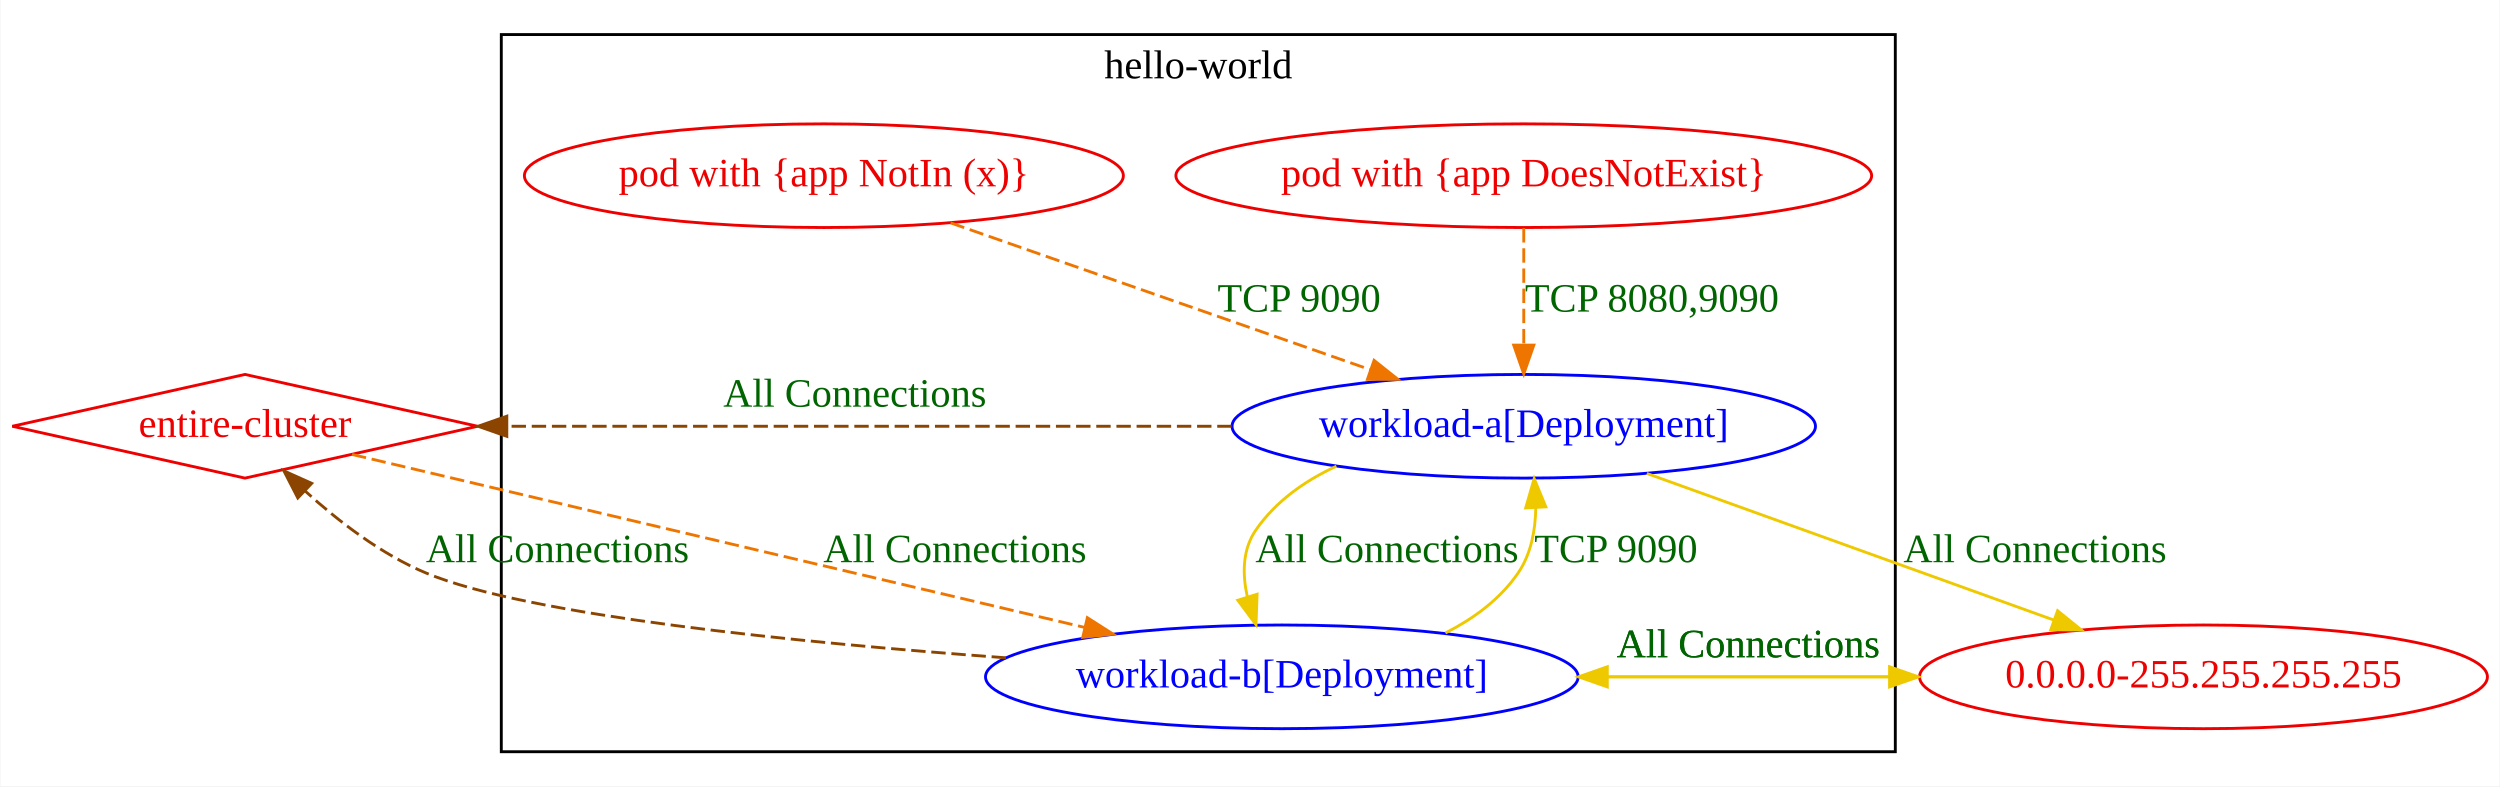
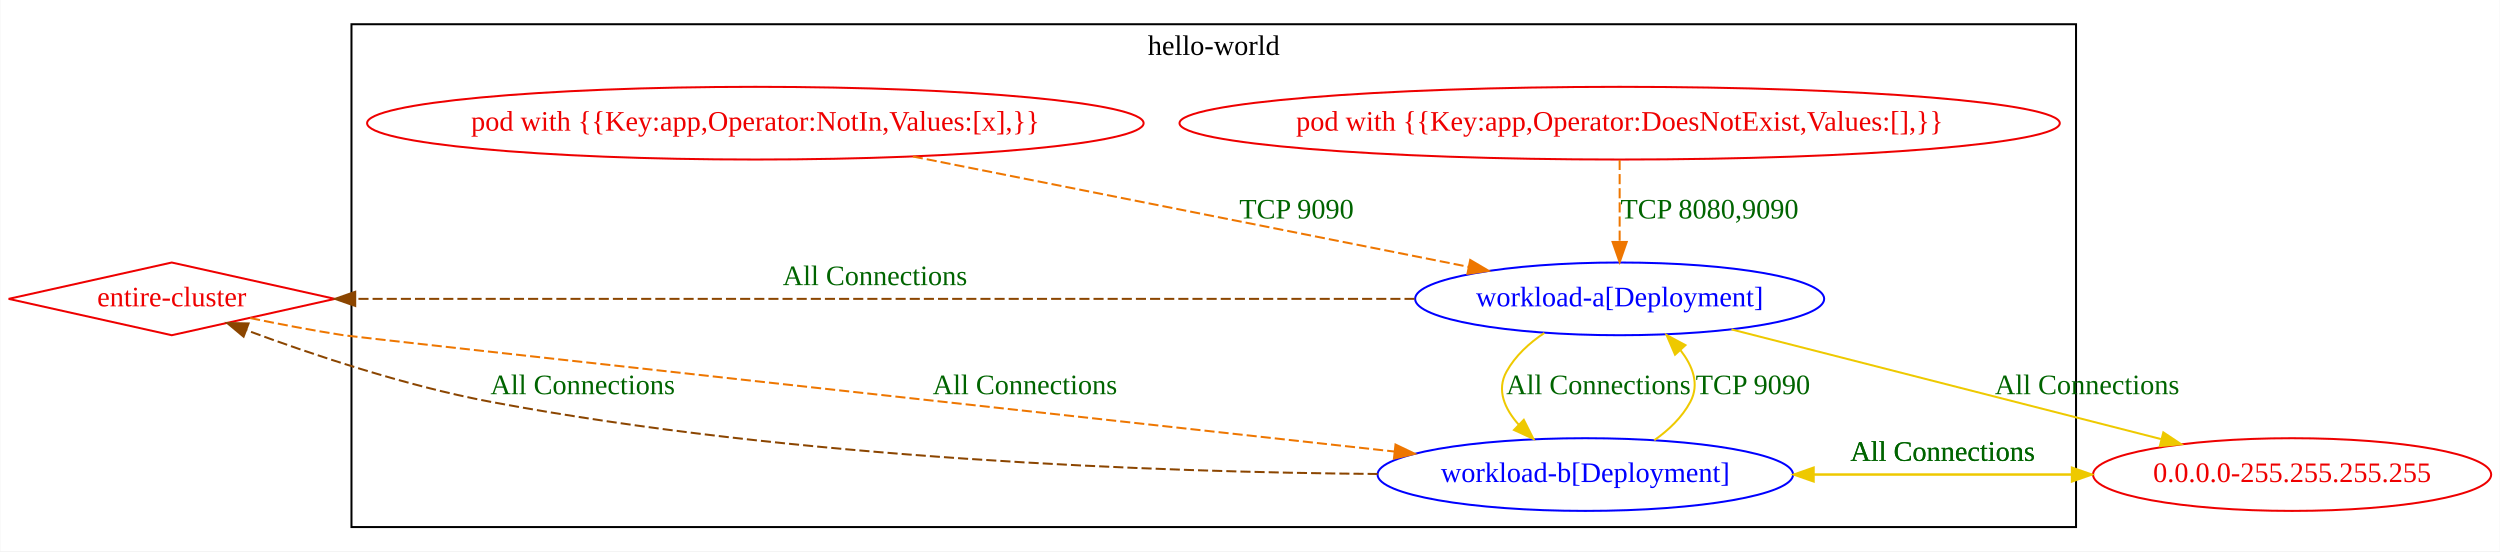
- <svg xmlns="http://www.w3.org/2000/svg" width="868pt" height="273pt" viewBox="0.00 0.00 867.68 273.00">
+ <svg xmlns="http://www.w3.org/2000/svg" width="1238pt" height="273pt" viewBox="0.00 0.00 1237.68 273.00">
  <g id="graph0" class="graph" transform="scale(1 1) rotate(0) translate(4 269)">
-     <polygon fill="white" stroke="transparent" points="-4,4 -4,-269 863.68,-269 863.68,4 -4,4" />
+     <polygon fill="white" stroke="transparent" points="-4,4 -4,-269 1233.68,-269 1233.68,4 -4,4" />
    <g id="clust1" class="cluster">
-       <polygon fill="none" stroke="black" points="169.89,-8 169.89,-257 653.89,-257 653.89,-8 169.89,-8" />
-       <text text-anchor="middle" x="411.89" y="-241.8" font-family="Times New Roman,serif" font-size="14.00">hello-world</text>
+       <polygon fill="none" stroke="black" points="169.89,-8 169.89,-257 1023.89,-257 1023.89,-8 169.89,-8" />
+       <text text-anchor="middle" x="596.89" y="-241.8" font-family="Times New Roman,serif" font-size="14.00">hello-world</text>
    </g>
    <g id="node1" class="node">
-       <ellipse fill="none" stroke="blue" cx="524.89" cy="-121" rx="101.28" ry="18" />
-       <text text-anchor="middle" x="524.89" y="-117.3" font-family="Times New Roman,serif" font-size="14.00" fill="blue">workload-a[Deployment]</text>
+       <ellipse fill="none" stroke="blue" cx="797.89" cy="-121" rx="101.28" ry="18" />
+       <text text-anchor="middle" x="797.89" y="-117.3" font-family="Times New Roman,serif" font-size="14.00" fill="blue">workload-a[Deployment]</text>
    </g>
    <g id="node2" class="node">
-       <ellipse fill="none" stroke="blue" cx="440.89" cy="-34" rx="102.88" ry="18" />
-       <text text-anchor="middle" x="440.89" y="-30.3" font-family="Times New Roman,serif" font-size="14.00" fill="blue">workload-b[Deployment]</text>
+       <ellipse fill="none" stroke="blue" cx="780.89" cy="-34" rx="102.88" ry="18" />
+       <text text-anchor="middle" x="780.89" y="-30.3" font-family="Times New Roman,serif" font-size="14.00" fill="blue">workload-b[Deployment]</text>
    </g>
    <g id="edge5" class="edge">
-       <path fill="none" stroke="#eec900" d="M459.83,-107.14C448.83,-102.05 438.76,-94.93 431.89,-85 427.23,-78.27 427.13,-69.85 428.9,-61.84" />
-       <polygon fill="#eec900" stroke="#eec900" points="432.3,-62.68 431.93,-52.09 425.62,-60.6 432.3,-62.68" />
-       <text text-anchor="middle" x="477.39" y="-73.8" font-family="Times New Roman,serif" font-size="14.00" fill="darkgreen">All Connections</text>
+       <path fill="none" stroke="#eec900" d="M760.6,-104.11C753.11,-99.13 746.22,-92.82 741.89,-85 736.82,-75.86 740.87,-66.62 747.98,-58.62" />
+       <polygon fill="#eec900" stroke="#eec900" points="750.43,-61.11 755.19,-51.65 745.57,-56.08 750.43,-61.11" />
+       <text text-anchor="middle" x="787.39" y="-73.8" font-family="Times New Roman,serif" font-size="14.00" fill="darkgreen">All Connections</text>
    </g>
    <g id="node5" class="node">
-       <ellipse fill="none" stroke="#ee0000" cx="760.89" cy="-34" rx="98.58" ry="18" />
-       <text text-anchor="middle" x="760.89" y="-30.3" font-family="Times New Roman,serif" font-size="14.00" fill="#ee0000">0.0.0.0-255.255.255.255</text>
+       <ellipse fill="none" stroke="#ee0000" cx="1130.89" cy="-34" rx="98.58" ry="18" />
+       <text text-anchor="middle" x="1130.89" y="-30.3" font-family="Times New Roman,serif" font-size="14.00" fill="#ee0000">0.0.0.0-255.255.255.255</text>
    </g>
    <g id="edge3" class="edge">
-       <path fill="none" stroke="#eec900" d="M567.62,-104.61C607.3,-90.32 666.47,-69.01 708.88,-53.73" />
-       <polygon fill="#eec900" stroke="#eec900" points="710.24,-56.96 718.47,-50.28 707.87,-50.37 710.24,-56.96" />
-       <text text-anchor="middle" x="702.39" y="-73.8" font-family="Times New Roman,serif" font-size="14.00" fill="darkgreen">All Connections</text>
+       <path fill="none" stroke="#eec900" d="M853.25,-105.87C911.76,-90.93 1003.98,-67.39 1065.9,-51.59" />
+       <polygon fill="#eec900" stroke="#eec900" points="1067.12,-54.89 1075.95,-49.02 1065.39,-48.11 1067.12,-54.89" />
+       <text text-anchor="middle" x="1029.39" y="-73.8" font-family="Times New Roman,serif" font-size="14.00" fill="darkgreen">All Connections</text>
    </g>
    <g id="node6" class="node">
      <polygon fill="none" stroke="#ee0000" points="80.89,-139 0.11,-121 80.89,-103 161.66,-121 80.89,-139" />
      <text text-anchor="middle" x="80.89" y="-117.3" font-family="Times New Roman,serif" font-size="14.00" fill="#ee0000">entire-cluster</text>
    </g>
    <g id="edge4" class="edge">
-       <path fill="none" stroke="#8b4500" stroke-dasharray="5,2" d="M423.46,-121C347.71,-121 245.06,-121 171.92,-121" />
-       <polygon fill="#8b4500" stroke="#8b4500" points="171.81,-117.5 161.81,-121 171.81,-124.5 171.81,-117.5" />
-       <text text-anchor="middle" x="292.63" y="-127.8" font-family="Times New Roman,serif" font-size="14.00" fill="darkgreen">All Connections</text>
+       <path fill="none" stroke="#8b4500" stroke-dasharray="5,2" d="M696.34,-121C556.36,-121 306.24,-121 171.99,-121" />
+       <polygon fill="#8b4500" stroke="#8b4500" points="171.74,-117.5 161.74,-121 171.74,-124.5 171.74,-117.5" />
+       <text text-anchor="middle" x="429.13" y="-127.8" font-family="Times New Roman,serif" font-size="14.00" fill="darkgreen">All Connections</text>
    </g>
    <g id="edge8" class="edge">
-       <path fill="none" stroke="#eec900" d="M497.69,-49.24C507.56,-54.23 516.65,-60.95 522.89,-70 527.41,-76.56 528.95,-84.85 529.06,-92.78" />
-       <polygon fill="#eec900" stroke="#eec900" points="525.56,-92.64 528.51,-102.82 532.55,-93.02 525.56,-92.64" />
-       <text text-anchor="middle" x="556.89" y="-73.8" font-family="Times New Roman,serif" font-size="14.00" fill="darkgreen">TCP 9090</text>
+       <path fill="none" stroke="#eec900" d="M815.02,-50.99C822.18,-56.02 828.79,-62.32 832.89,-70 837.52,-78.7 834.16,-87.68 828.02,-95.58" />
+       <polygon fill="#eec900" stroke="#eec900" points="825.32,-93.35 821.13,-103.08 830.47,-98.08 825.32,-93.35" />
+       <text text-anchor="middle" x="863.89" y="-73.8" font-family="Times New Roman,serif" font-size="14.00" fill="darkgreen">TCP 9090</text>
    </g>
    <g id="edge6" class="edge">
-       <path fill="none" stroke="#eec900" d="M543.9,-34C578.32,-34 616.79,-34 651.67,-34" />
-       <polygon fill="#eec900" stroke="#eec900" points="651.89,-37.5 661.89,-34 651.89,-30.5 651.89,-37.5" />
-       <text text-anchor="middle" x="602.84" y="-40.8" font-family="Times New Roman,serif" font-size="14.00" fill="darkgreen">All Connections</text>
+       <path fill="none" stroke="#eec900" d="M884,-34C927.31,-34 977.73,-34 1021.67,-34" />
+       <polygon fill="#eec900" stroke="#eec900" points="1021.81,-37.5 1031.81,-34 1021.81,-30.5 1021.81,-37.5" />
+       <text text-anchor="middle" x="957.84" y="-40.8" font-family="Times New Roman,serif" font-size="14.00" fill="darkgreen">All Connections</text>
    </g>
    <g id="edge7" class="edge">
-       <path fill="none" stroke="#8b4500" stroke-dasharray="5,2" d="M345.11,-40.61C272.45,-45.92 179.24,-55.3 143.89,-70 128.17,-76.53 113.14,-88.18 101.7,-98.59" />
-       <polygon fill="#8b4500" stroke="#8b4500" points="99.24,-96.1 94.4,-105.52 104.06,-101.18 99.24,-96.1" />
-       <text text-anchor="middle" x="189.39" y="-73.8" font-family="Times New Roman,serif" font-size="14.00" fill="darkgreen">All Connections</text>
+       <path fill="none" stroke="#8b4500" stroke-dasharray="5,2" d="M678.08,-34.28C568.37,-35.22 389.95,-41.65 238.89,-70 196.53,-77.95 149.65,-93.71 118.04,-105.43" />
+       <polygon fill="#8b4500" stroke="#8b4500" points="116.46,-102.28 108.33,-109.07 118.93,-108.83 116.46,-102.28" />
+       <text text-anchor="middle" x="284.39" y="-73.8" font-family="Times New Roman,serif" font-size="14.00" fill="darkgreen">All Connections</text>
    </g>
    <g id="node3" class="node">
-       <ellipse fill="none" stroke="#ee0000" cx="524.89" cy="-208" rx="120.78" ry="18" />
-       <text text-anchor="middle" x="524.89" y="-204.3" font-family="Times New Roman,serif" font-size="14.00" fill="#ee0000">pod with {app DoesNotExist}</text>
+       <ellipse fill="none" stroke="#ee0000" cx="797.89" cy="-208" rx="217.96" ry="18" />
+       <text text-anchor="middle" x="797.89" y="-204.3" font-family="Times New Roman,serif" font-size="14.00" fill="#ee0000">pod with {{Key:app,Operator:DoesNotExist,Values:[],}}</text>
    </g>
    <g id="edge9" class="edge">
-       <path fill="none" stroke="#ee7600" stroke-dasharray="5,2" d="M524.89,-189.8C524.89,-178.16 524.89,-162.55 524.89,-149.24" />
-       <polygon fill="#ee7600" stroke="#ee7600" points="528.39,-149.18 524.89,-139.18 521.39,-149.18 528.39,-149.18" />
-       <text text-anchor="middle" x="569.39" y="-160.8" font-family="Times New Roman,serif" font-size="14.00" fill="darkgreen">TCP 8080,9090</text>
+       <path fill="none" stroke="#ee7600" stroke-dasharray="5,2" d="M797.89,-189.8C797.89,-178.16 797.89,-162.55 797.89,-149.24" />
+       <polygon fill="#ee7600" stroke="#ee7600" points="801.39,-149.18 797.89,-139.18 794.39,-149.18 801.39,-149.18" />
+       <text text-anchor="middle" x="842.39" y="-160.8" font-family="Times New Roman,serif" font-size="14.00" fill="darkgreen">TCP 8080,9090</text>
    </g>
    <g id="node4" class="node">
-       <ellipse fill="none" stroke="#ee0000" cx="281.89" cy="-208" rx="103.98" ry="18" />
-       <text text-anchor="middle" x="281.89" y="-204.3" font-family="Times New Roman,serif" font-size="14.00" fill="#ee0000">pod with {app NotIn (x)}</text>
+       <ellipse fill="none" stroke="#ee0000" cx="369.89" cy="-208" rx="192.27" ry="18" />
+       <text text-anchor="middle" x="369.89" y="-204.3" font-family="Times New Roman,serif" font-size="14.00" fill="#ee0000">pod with {{Key:app,Operator:NotIn,Values:[x],}}</text>
    </g>
    <g id="edge10" class="edge">
-       <path fill="none" stroke="#ee7600" stroke-dasharray="5,2" d="M325.89,-191.61C366.83,-177.29 427.93,-155.92 471.61,-140.64" />
-       <polygon fill="#ee7600" stroke="#ee7600" points="472.92,-143.88 481.21,-137.28 470.61,-137.28 472.92,-143.88" />
-       <text text-anchor="middle" x="446.89" y="-160.8" font-family="Times New Roman,serif" font-size="14.00" fill="darkgreen">TCP 9090</text>
+       <path fill="none" stroke="#ee7600" stroke-dasharray="5,2" d="M447.89,-191.51C526.12,-175.97 645.74,-152.22 722.88,-136.9" />
+       <polygon fill="#ee7600" stroke="#ee7600" points="723.88,-140.27 733.01,-134.88 722.52,-133.4 723.88,-140.27" />
+       <text text-anchor="middle" x="637.89" y="-160.8" font-family="Times New Roman,serif" font-size="14.00" fill="darkgreen">TCP 9090</text>
    </g>
    <g id="edge1" class="edge">
-       <path fill="none" stroke="#eec900" d="M661.89,-34C627.79,-34 589.35,-34 554.2,-34" />
-       <polygon fill="#eec900" stroke="#eec900" points="553.9,-30.5 543.9,-34 553.9,-37.5 553.9,-30.5" />
-       <text text-anchor="middle" x="602.84" y="-40.8" font-family="Times New Roman,serif" font-size="14.00" fill="darkgreen">All Connections</text>
+       <path fill="none" stroke="#eec900" d="M1031.81,-34C988.96,-34 938.58,-34 894.25,-34" />
+       <polygon fill="#eec900" stroke="#eec900" points="894,-30.5 884,-34 894,-37.5 894,-30.5" />
+       <text text-anchor="middle" x="957.84" y="-40.8" font-family="Times New Roman,serif" font-size="14.00" fill="darkgreen">All Connections</text>
    </g>
    <g id="edge2" class="edge">
-       <path fill="none" stroke="#ee7600" stroke-dasharray="5,2" d="M118.06,-111.22C177.97,-97.08 296.82,-69.02 372.39,-51.17" />
-       <polygon fill="#ee7600" stroke="#ee7600" points="373.37,-54.54 382.3,-48.83 371.77,-47.72 373.37,-54.54" />
-       <text text-anchor="middle" x="327.39" y="-73.8" font-family="Times New Roman,serif" font-size="14.00" fill="darkgreen">All Connections</text>
+       <path fill="none" stroke="#ee7600" stroke-dasharray="5,2" d="M119.69,-111.5C134.14,-108.53 150.72,-105.35 165.89,-103 172.26,-102.01 515.62,-64.19 686.45,-45.39" />
+       <polygon fill="#ee7600" stroke="#ee7600" points="686.89,-48.86 696.44,-44.29 686.12,-41.9 686.89,-48.86" />
+       <text text-anchor="middle" x="503.39" y="-73.8" font-family="Times New Roman,serif" font-size="14.00" fill="darkgreen">All Connections</text>
    </g>
  </g>
</svg>
